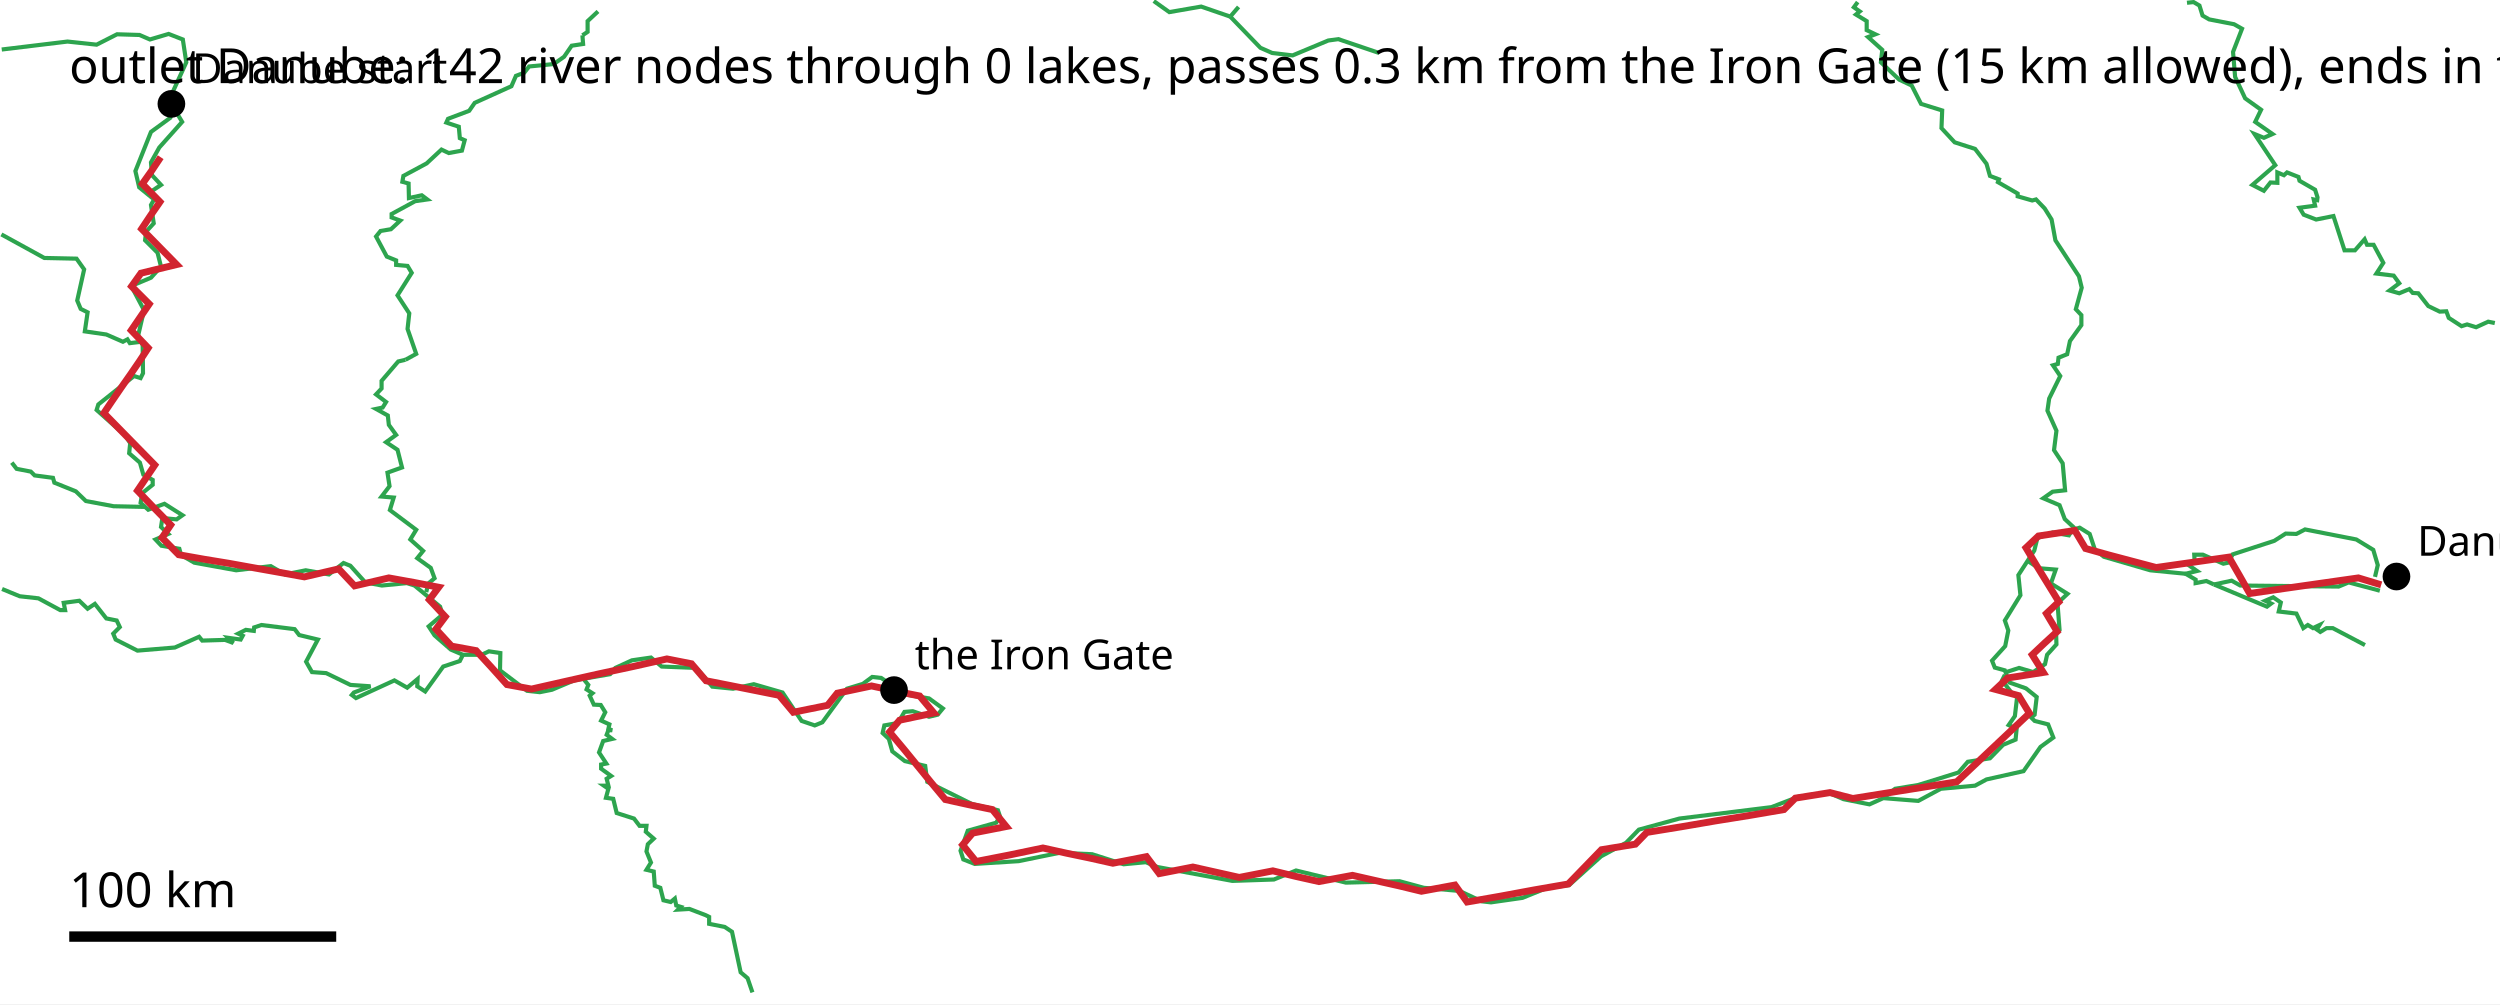
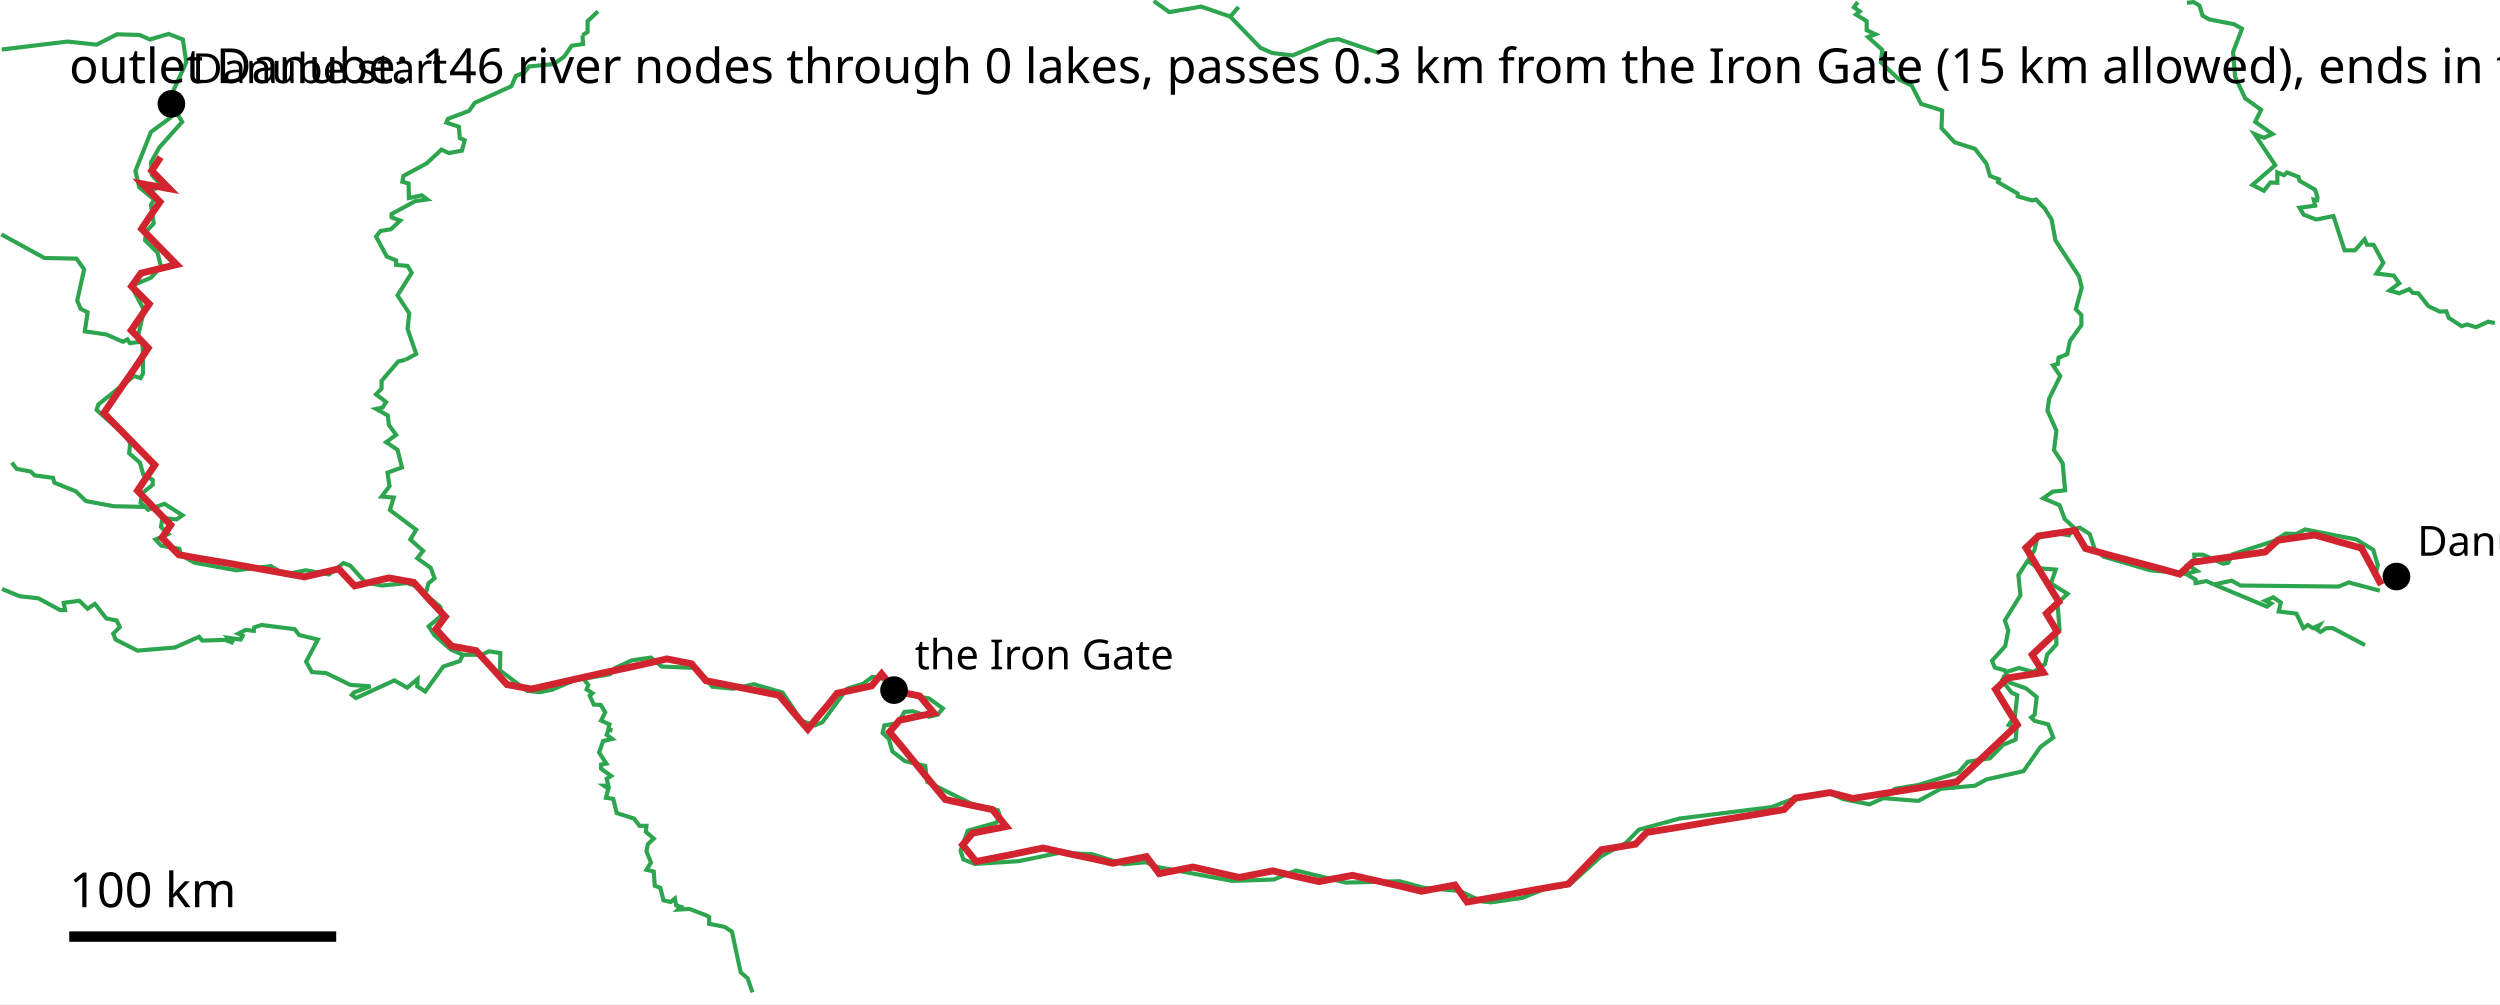
<svg xmlns="http://www.w3.org/2000/svg" width="722" height="290" viewBox="0 0 722 290">
  <rect width="100%" height="100%" fill="#ffffff" />
  <polyline fill="none" stroke="#2da44e" stroke-width="1.2" points="3.4,133.6 4.8,135.4 8.9,136.2 10.0,137.3 15.3,138.0 15.7,139.4 21.9,141.9 24.8,144.7 32.8,146.2 42.1,146.4" />
  <polyline fill="none" stroke="#2da44e" stroke-width="1.2" points="631.6,0.8 633.5,0.6 635.2,1.6 636.1,4.5 638.0,5.6 645.2,7.0 647.5,8.3 644.9,15.0 645.5,22.2 648.4,28.4 653.0,31.7 651.3,35.2 656.3,38.7 653.8,39.8 651.1,38.7 657.1,47.7 650.5,53.4 653.8,55.1 655.7,52.7 657.7,52.8 657.7,49.8 659.6,50.6 660.5,49.8 663.8,51.1 664.1,52.2 668.6,54.8 669.3,57.0 669.2,57.8 668.2,57.6 668.6,59.4 664.1,60.0 665.3,62.0 668.9,63.4 673.9,62.4 677.1,72.3 680.1,72.3 682.9,69.1 683.6,70.7 685.5,70.7 688.3,75.9 686.3,79.0 691.3,79.6 692.9,81.8 690.1,83.9 692.9,84.7 695.8,83.5 696.8,84.6 698.4,84.7 701.3,88.4 704.6,90.0 706.5,89.9 707.2,91.8 710.9,94.2 712.5,93.7 715.1,94.5 718.6,92.9 720.5,93.3" />
  <polyline fill="none" stroke="#2da44e" stroke-width="1.2" points="0.5,14.3 19.5,12.0 27.9,12.9 33.8,9.9 40.3,10.1 43.3,11.4 48.7,9.8 52.8,11.4 53.8,18.0 49.6,27.2 50.2,30.9 49.2,34.0 43.6,38.1 39.1,49.4 40.2,54.1 44.5,57.6 43.6,59.2 44.4,64.5 42.2,66.9 41.9,69.4 45.5,73.0 46.5,77.0 43.6,80.2 37.9,82.6 41.6,89.6 39.9,96.9 41.2,99.7 41.3,107.8 40.6,109.2 38.7,108.6 28.4,116.8 27.9,118.4 36.2,125.8 37.6,128.0 37.3,130.9 40.4,133.6 41.4,137.1 44.1,138.6 44.1,140.0 41.1,142.4 40.6,145.2 42.8,147.2 47.5,145.5 52.7,148.8 51.0,150.0 46.9,149.6 46.5,152.2 48.6,154.2 44.9,155.8 46.6,157.6 51.8,158.5 52.3,160.3 56.1,162.5 68.2,164.7 78.2,163.5 82.3,165.9 88.3,164.7 95.0,165.9 99.2,162.6 101.2,163.4 105.5,168.2 110.3,169.1 117.5,168.4 119.7,169.1 127.1,175.2 127.8,177.5 123.8,180.9 125.5,183.5 130.2,187.6 133.7,189.1 139.1,189.1 141.2,188.1 144.5,188.6 144.4,193.6 152.2,199.5 155.9,199.9 159.4,199.2 165.8,196.5 176.2,194.7 177.7,192.9 182.5,190.7 188.0,189.9 191.1,192.5 201.1,192.9 205.7,198.3 211.7,198.9 217.7,197.6 226.0,200.0 231.5,208.2 235.3,209.5 237.5,208.6 244.6,198.9 249.2,197.5 251.9,195.5 254.5,195.8 261.6,200.6 268.3,201.7 272.3,204.6 270.8,206.4 268.3,207.0 263.6,205.4 261.2,205.6 259.3,208.8 255.4,209.5 254.9,211.7 256.7,213.4 257.7,217.0 261.3,219.8 267.2,221.2 267.8,225.8 280.7,232.2 288.2,234.0 288.8,235.8 287.7,237.6 279.5,239.9 277.4,245.7 278.2,248.2 281.5,249.5 294.2,248.7 305.9,246.3" />
  <polyline fill="none" stroke="#2da44e" stroke-width="1.2" points="305.9,246.3 315.4,246.7 324.5,249.6 330.9,249.0 334.3,250.4 355.9,254.4 367.9,254.0 374.3,251.4 388.7,254.9 404.2,254.5 411.2,256.4 421.5,257.3 427.9,260.3 430.6,260.6 439.7,259.3 446.6,256.5 453.2,255.6 462.4,247.3 469.6,243.4 473.3,239.6 485.0,236.4 511.6,233.1 519.4,230.1 528.0,228.9 532.4,230.8 539.9,232.3 543.9,230.5 554.0,231.3 560.5,227.8 570.4,226.9 573.7,225.1 584.4,222.7 589.3,215.7 593.0,213.0 591.5,209.2 587.6,208.2 586.6,207.2 587.6,206.4 588.2,201.3 585.1,198.8 580.3,197.1 579.0,193.6 576.1,192.8 575.3,190.8 579.1,186.6 580.0,182.1 579.0,179.2 583.5,171.9 582.9,166.1 587.5,159.0 588.4,155.4 592.8,153.8 597.5,154.6 598.5,153.0 600.6,152.4 603.5,154.2 605.0,158.7 607.6,160.8 621.0,164.7 631.2,165.7" />
  <polyline fill="none" stroke="#2da44e" stroke-width="1.2" points="357.7,2.0 355.3,4.8" />
  <polyline fill="none" stroke="#2da44e" stroke-width="1.2" points="172.7,3.3 169.7,6.1 169.7,9.2 168.2,10.2" />
  <polyline fill="none" stroke="#2da44e" stroke-width="1.2" points="355.3,4.8 346.9,1.9 337.7,3.5 333.2,0.3" />
  <polyline fill="none" stroke="#2da44e" stroke-width="1.2" points="168.2,10.2 168.4,12.7 165.1,13.2 162.9,16.4 159.9,18.5 152.8,19.2 151.4,21.0 149.0,21.9 147.7,24.9 137.1,29.7 135.5,32.0 129.4,34.3 128.9,35.4 132.5,36.6 132.8,39.9 134.2,40.5 133.4,43.5 129.6,44.2 127.5,43.2 123.2,47.2 116.5,50.8 116.2,52.5 118.0,53.0 118.1,57.2 121.8,56.4 123.4,57.6 119.9,58.1 113.1,61.8 113.1,62.8 115.6,63.7 112.9,66.2 109.9,66.7 108.6,68.3 111.7,74.1 114.4,75.2 114.4,76.5 117.7,76.8 118.9,78.8 114.8,85.3 118.2,90.5 117.7,95.0 120.2,102.2 117.1,103.9" />
  <polyline fill="none" stroke="#2da44e" stroke-width="1.2" points="398.3,15.3 386.5,11.3 383.6,11.7 373.3,16.0 367.4,15.3 364.0,13.8 355.3,4.8" />
  <polyline fill="none" stroke="#2da44e" stroke-width="1.2" points="50.2,31.2 52.6,35.2 46.0,42.6 43.6,46.9 43.9,50.6 46.5,53.4 43.8,55.2 44.5,57.6" />
  <polyline fill="none" stroke="#2da44e" stroke-width="1.2" points="117.1,103.9 115.0,104.4 110.2,110.0 110.2,112.2 108.6,113.9 111.5,116.1 110.5,117.7 108.6,118.1 112.0,120.0 112.3,122.7 114.4,125.6 111.5,127.7 114.8,129.9 116.1,135.0 111.9,136.5 112.5,140.4 110.2,143.4 113.7,143.7 112.6,147.3 120.2,153.0 118.5,155.8 122.2,159.1 120.5,161.2 124.4,164.0 125.5,167.0 123.7,168.5 123.1,171.0" />
  <polyline fill="none" stroke="#2da44e" stroke-width="1.2" points="217.3,286.6 215.9,282.5 213.9,280.8 211.4,269.1 209.3,267.7 204.8,266.8 204.8,264.8 203.8,264.3 199.1,262.5 195.8,262.7 196.6,261.9 195.3,261.5 194.9,259.5 193.7,260.5 191.6,260.0 190.7,256.4 189.1,255.8 188.8,251.7 186.7,251.2 188.0,249.1 186.7,245.9 187.1,243.8 188.8,242.2 186.5,240.2 186.7,238.5 184.7,238.5 183.1,236.4 178.1,234.8 177.1,230.7 175.0,230.4 175.7,227.8 174.4,226.9 175.7,226.9 175.2,224.9 176.5,224.1 173.6,222.0 173.6,220.8 175.1,220.5 173.0,217.3 174.2,214.0 176.8,213.4 175.2,212.2 175.7,210.9 176.8,210.9 175.7,210.5 176.0,209.2 173.6,208.1 174.8,205.7 173.5,203.6 171.5,203.5 170.3,200.9 171.1,200.2 169.4,199.1 169.9,197.8 168.6,196.2" />
  <polyline fill="none" stroke="#2da44e" stroke-width="1.2" points="639.4,168.8 637.2,167.8 634.1,168.4 634.1,167.4 631.2,165.7 634.5,164.9 631.9,163.1 633.8,162.0 633.7,160.2 636.2,160.2 642.1,162.8 643.5,162.5 644.8,160.1 656.8,156.2 660.1,154.1 663.2,154.2 665.7,152.9 680.5,155.8 685.4,158.8 686.7,163.2 685.9,166.6" />
  <polyline fill="none" stroke="#2da44e" stroke-width="1.2" points="0.6,170.1 5.7,172.2 11.1,172.8 17.4,176.2 18.8,176.2 18.4,174.1 22.9,173.5 25.3,175.8 27.4,174.4 30.7,178.6 33.7,179.2 34.6,181.1 32.7,183.0 33.4,184.7 39.7,187.9 50.5,187.0 57.5,183.9 58.4,185.0 65.0,184.8 67.4,185.7 65.9,184.2 69.5,184.7 70.1,183.6 68.8,183.0 71.0,181.9 73.3,182.2 73.4,181.2 75.5,180.5 85.1,181.7 86.4,183.4 91.8,184.7 88.4,191.1 90.1,194.1 94.2,194.4 101.2,197.8 107.0,198.2 102.2,200.0 101.6,200.7 102.8,201.6 113.9,196.5 117.6,198.6 120.6,196.1 120.5,198.2 122.8,199.7 128.0,192.5 132.8,190.9 133.7,189.1" />
  <polyline fill="none" stroke="#2da44e" stroke-width="1.2" points="639.4,168.8 654.7,175.2 655.9,174.3 654.2,173.5 656.5,172.5 658.7,174.0 658.1,176.6 663.2,177.2 665.2,181.4 666.5,180.5 668.0,181.4 669.9,180.5 669.1,181.8 670.1,182.5 671.9,181.4 673.7,181.4 683.0,186.3" />
  <polyline fill="none" stroke="#2da44e" stroke-width="1.2" points="639.4,168.8 644.5,167.7 647.0,169.1 675.4,169.4 678.3,168.2 687.3,170.6" />
  <polyline fill="none" stroke="#2da44e" stroke-width="1.2" points="543.9,230.5 547.3,227.8 554.0,226.7 565.6,223.1 568.3,220.0 574.7,219.0 578.5,215.1 582.1,213.6 582.4,210.5 580.1,209.4 581.9,206.8 582.6,200.8 580.9,200.0 578.2,196.5 579.0,194.9" />
  <polyline fill="none" stroke="#2da44e" stroke-width="1.2" points="536.5,0.6 535.4,2.1 537.1,3.3 536.0,4.2 539.1,6.1 539.1,8.7 541.6,9.9 539.5,10.7 543.6,14.4 543.2,18.0 548.5,23.0 552.1,24.7 554.8,30.0 560.9,31.9 560.7,37.0 564.5,41.1 570.4,43.0 573.7,47.3 574.7,50.8 577.3,51.8 577.0,52.6 582.7,55.9 582.7,56.7 586.9,57.9 588.0,57.6 590.5,60.2 592.5,63.4 593.6,69.4 600.4,79.8 601.2,83.1 599.5,89.3 601.1,91.0 601.1,93.9 597.8,98.5 597.0,102.3 594.5,103.3 594.3,105.1 592.9,105.5 595.0,108.6 591.8,115.1 591.3,118.6 593.9,124.4 593.2,130.0 595.7,133.8 596.4,141.6 592.8,142.0 590.1,143.9 594.8,145.9 596.3,149.9 599.1,152.5" />
  <polyline fill="none" stroke="#2da44e" stroke-width="1.2" points="0.4,67.7 12.8,74.5 22.1,74.7 24.3,77.8 22.3,86.8 23.3,89.2 25.3,90.2 24.5,95.7 30.7,96.6 35.5,98.7 36.8,98.0 37.5,99.1 40.8,98.7" />
  <polyline fill="none" stroke="#2da44e" stroke-width="1.2" points="579.4,194.1 583.1,192.9 587.2,194.1 590.6,191.8 591.2,189.1 593.9,186.1 593.8,182.8 594.8,181.9 594.2,174.2 597.1,171.5 592.3,168.5 593.7,164.5 588.8,164.1 585.6,162.0" />
-   <polyline fill="none" stroke="#d1242f" stroke-width="2" points="46.4,45.4 43.8,49.3 41.1,53.1 46.2,58.3 43.5,62.2 40.9,66.1 45.9,71.2 51.0,76.4 40.7,78.9 38.0,82.7 43.1,87.8 40.5,91.6 37.9,95.4 42.8,100.5 40.3,104.3 37.7,108.1 35.1,111.8 32.5,115.6 30.0,119.3 34.9,124.3 39.8,129.3 44.7,134.3 42.2,138.0 39.7,141.7 44.5,146.7 49.3,151.6 46.8,155.3 51.6,160.2 58.9,161.5 66.2,162.7 73.4,164.0 80.7,165.3 87.9,166.6 97.8,164.3 102.4,169.2 112.3,166.9 119.5,168.2 126.7,169.6 124.0,173.2 128.6,178.1 125.9,181.7 130.4,186.6 137.5,187.9 142.0,192.8 146.4,197.7 153.5,199.0 163.2,196.8 173.0,194.6 182.8,192.5 192.6,190.3 199.7,191.7 203.9,196.6 211.0,198.0 218.0,199.4 225.0,200.8 229.1,205.7 239.0,203.7 241.8,200.2 251.7,198.1 258.6,199.6 265.6,201.0 269.7,205.9 259.8,208.0 256.9,211.4 261.0,216.3 265.0,221.2 269.0,226.1 273.0,230.9 279.8,232.4 286.6,233.8 290.6,238.7 280.9,240.6 278.0,244.0 281.9,248.8 291.6,246.9 301.2,244.9 308.0,246.4 314.7,247.8 321.4,249.3 331.1,247.4 334.8,252.3 344.5,250.4 351.2,251.9 357.9,253.4 367.6,251.5 374.2,253.1 380.9,254.6 390.6,252.8 397.2,254.3 403.9,255.8 410.5,257.4 420.2,255.6 423.7,260.5 433.4,258.8 443.1,257.0 452.9,255.3 456.1,252.0 459.3,248.7 462.5,245.4 472.3,243.8 475.6,240.4 485.4,238.8 495.3,237.1 505.3,235.5 515.2,233.8 518.5,230.5 528.5,228.9 535.1,230.6 545.1,229.0 555.1,227.4 565.1,225.8 568.6,222.5 572.1,219.2 575.6,215.9 579.1,212.6 582.6,209.3 586.1,206.0 583.0,200.9 576.3,199.1 579.8,195.8 590.1,194.2 586.9,189.1 590.5,185.7 594.1,182.4 591.0,177.2 594.6,173.8 591.4,168.6 588.2,163.4 585.1,158.2 588.7,154.8 599.2,153.2 602.3,158.4 609.1,160.3 615.9,162.1 622.7,163.9 633.2,162.4 643.7,160.9 646.7,166.1 649.7,171.4 660.1,169.9 670.6,168.4 681.1,166.9 687.7,168.9" />
+   <polyline fill="none" stroke="#d1242f" stroke-width="2" points="46.4,45.4 43.8,49.3 48.9,54.5 41.1,53.1 46.2,58.3 43.5,62.2 40.9,66.1 45.9,71.2 51.0,76.4 40.7,78.9 38.0,82.7 43.1,87.8 40.5,91.6 37.9,95.4 42.8,100.5 40.3,104.3 37.7,108.1 35.1,111.8 32.5,115.6 30.0,119.3 34.9,124.3 39.8,129.3 44.7,134.3 42.2,138.0 39.7,141.7 44.5,146.7 49.3,151.6 46.8,155.3 51.6,160.2 58.9,161.5 66.2,162.7 73.4,164.0 80.7,165.3 87.9,166.6 97.8,164.3 102.4,169.2 112.3,166.9 119.5,168.2 124.0,173.2 128.6,178.1 125.9,181.7 130.4,186.6 137.5,187.9 142.0,192.8 146.4,197.7 153.5,199.0 163.2,196.8 173.0,194.6 182.8,192.5 192.6,190.3 199.7,191.7 203.9,196.6 211.0,198.0 218.0,199.4 225.0,200.8 229.1,205.7 233.3,210.6 236.1,207.1 239.0,203.7 241.8,200.2 251.7,198.1 254.6,194.6 258.6,199.6 265.6,201.0 269.7,205.9 259.8,208.0 256.9,211.4 261.0,216.3 265.0,221.2 269.0,226.1 273.0,230.9 279.8,232.4 286.6,233.8 290.6,238.7 280.9,240.6 278.0,244.0 281.9,248.8 291.6,246.9 301.2,244.9 308.0,246.4 314.7,247.8 321.4,249.3 331.1,247.4 334.8,252.3 344.5,250.4 351.2,251.9 357.9,253.4 367.6,251.5 374.2,253.1 380.9,254.6 390.6,252.8 397.2,254.3 403.9,255.8 410.5,257.4 420.2,255.6 423.7,260.5 433.4,258.8 443.1,257.0 452.9,255.3 456.1,252.0 459.3,248.7 462.5,245.4 472.3,243.8 475.6,240.4 485.4,238.8 495.3,237.1 505.3,235.5 515.2,233.8 518.5,230.5 528.5,228.9 535.1,230.6 545.1,229.0 555.1,227.4 565.1,225.8 568.6,222.5 572.1,219.2 575.6,215.9 579.1,212.6 582.6,209.3 579.4,204.2 576.3,199.1 579.8,195.8 590.1,194.2 586.9,189.1 590.5,185.7 594.1,182.4 591.0,177.2 594.6,173.8 591.4,168.6 588.2,163.4 585.1,158.2 588.7,154.8 599.2,153.2 602.3,158.4 609.1,160.3 615.9,162.1 622.7,163.9 629.5,165.8 633.2,162.4 643.7,160.9 654.2,159.4 657.9,156.0 668.5,154.5 675.2,156.4 682.0,158.3 684.9,163.6 687.7,168.9" />
  <circle cx="49.5" cy="30.0" r="4" fill="#000000" />
  <text x="55.5" y="24.0" font-family="sans-serif" font-size="12">Danube start</text>
  <circle cx="258.2" cy="199.3" r="4" fill="#000000" />
  <text x="264.2" y="193.3" font-family="sans-serif" font-size="12">the Iron Gate</text>
  <circle cx="692.1" cy="166.5" r="4" fill="#000000" />
  <text x="698.1" y="160.5" font-family="sans-serif" font-size="12">Danube mouth</text>
  <line x1="20" y1="270.485" x2="97.1" y2="270.485" stroke="#000000" stroke-width="3" />
  <text x="20" y="262" font-family="sans-serif" font-size="14">100 km</text>
-   <text x="20" y="24" font-family="sans-serif" font-size="14">outlet Danube: 142 river nodes through 0 lakes, passes 0.3 km from the Iron Gate (15 km allowed), ends in the ocean at (45.18, 29.69), 7 km from its mouth (150 km allowed) - PASS</text>
+   <text x="20" y="24" font-family="sans-serif" font-size="14">outlet Danube: 146 river nodes through 0 lakes, passes 0.3 km from the Iron Gate (15 km allowed), ends in the ocean at (45.18, 29.69), 7 km from its mouth (150 km allowed) - PASS</text>
</svg>
